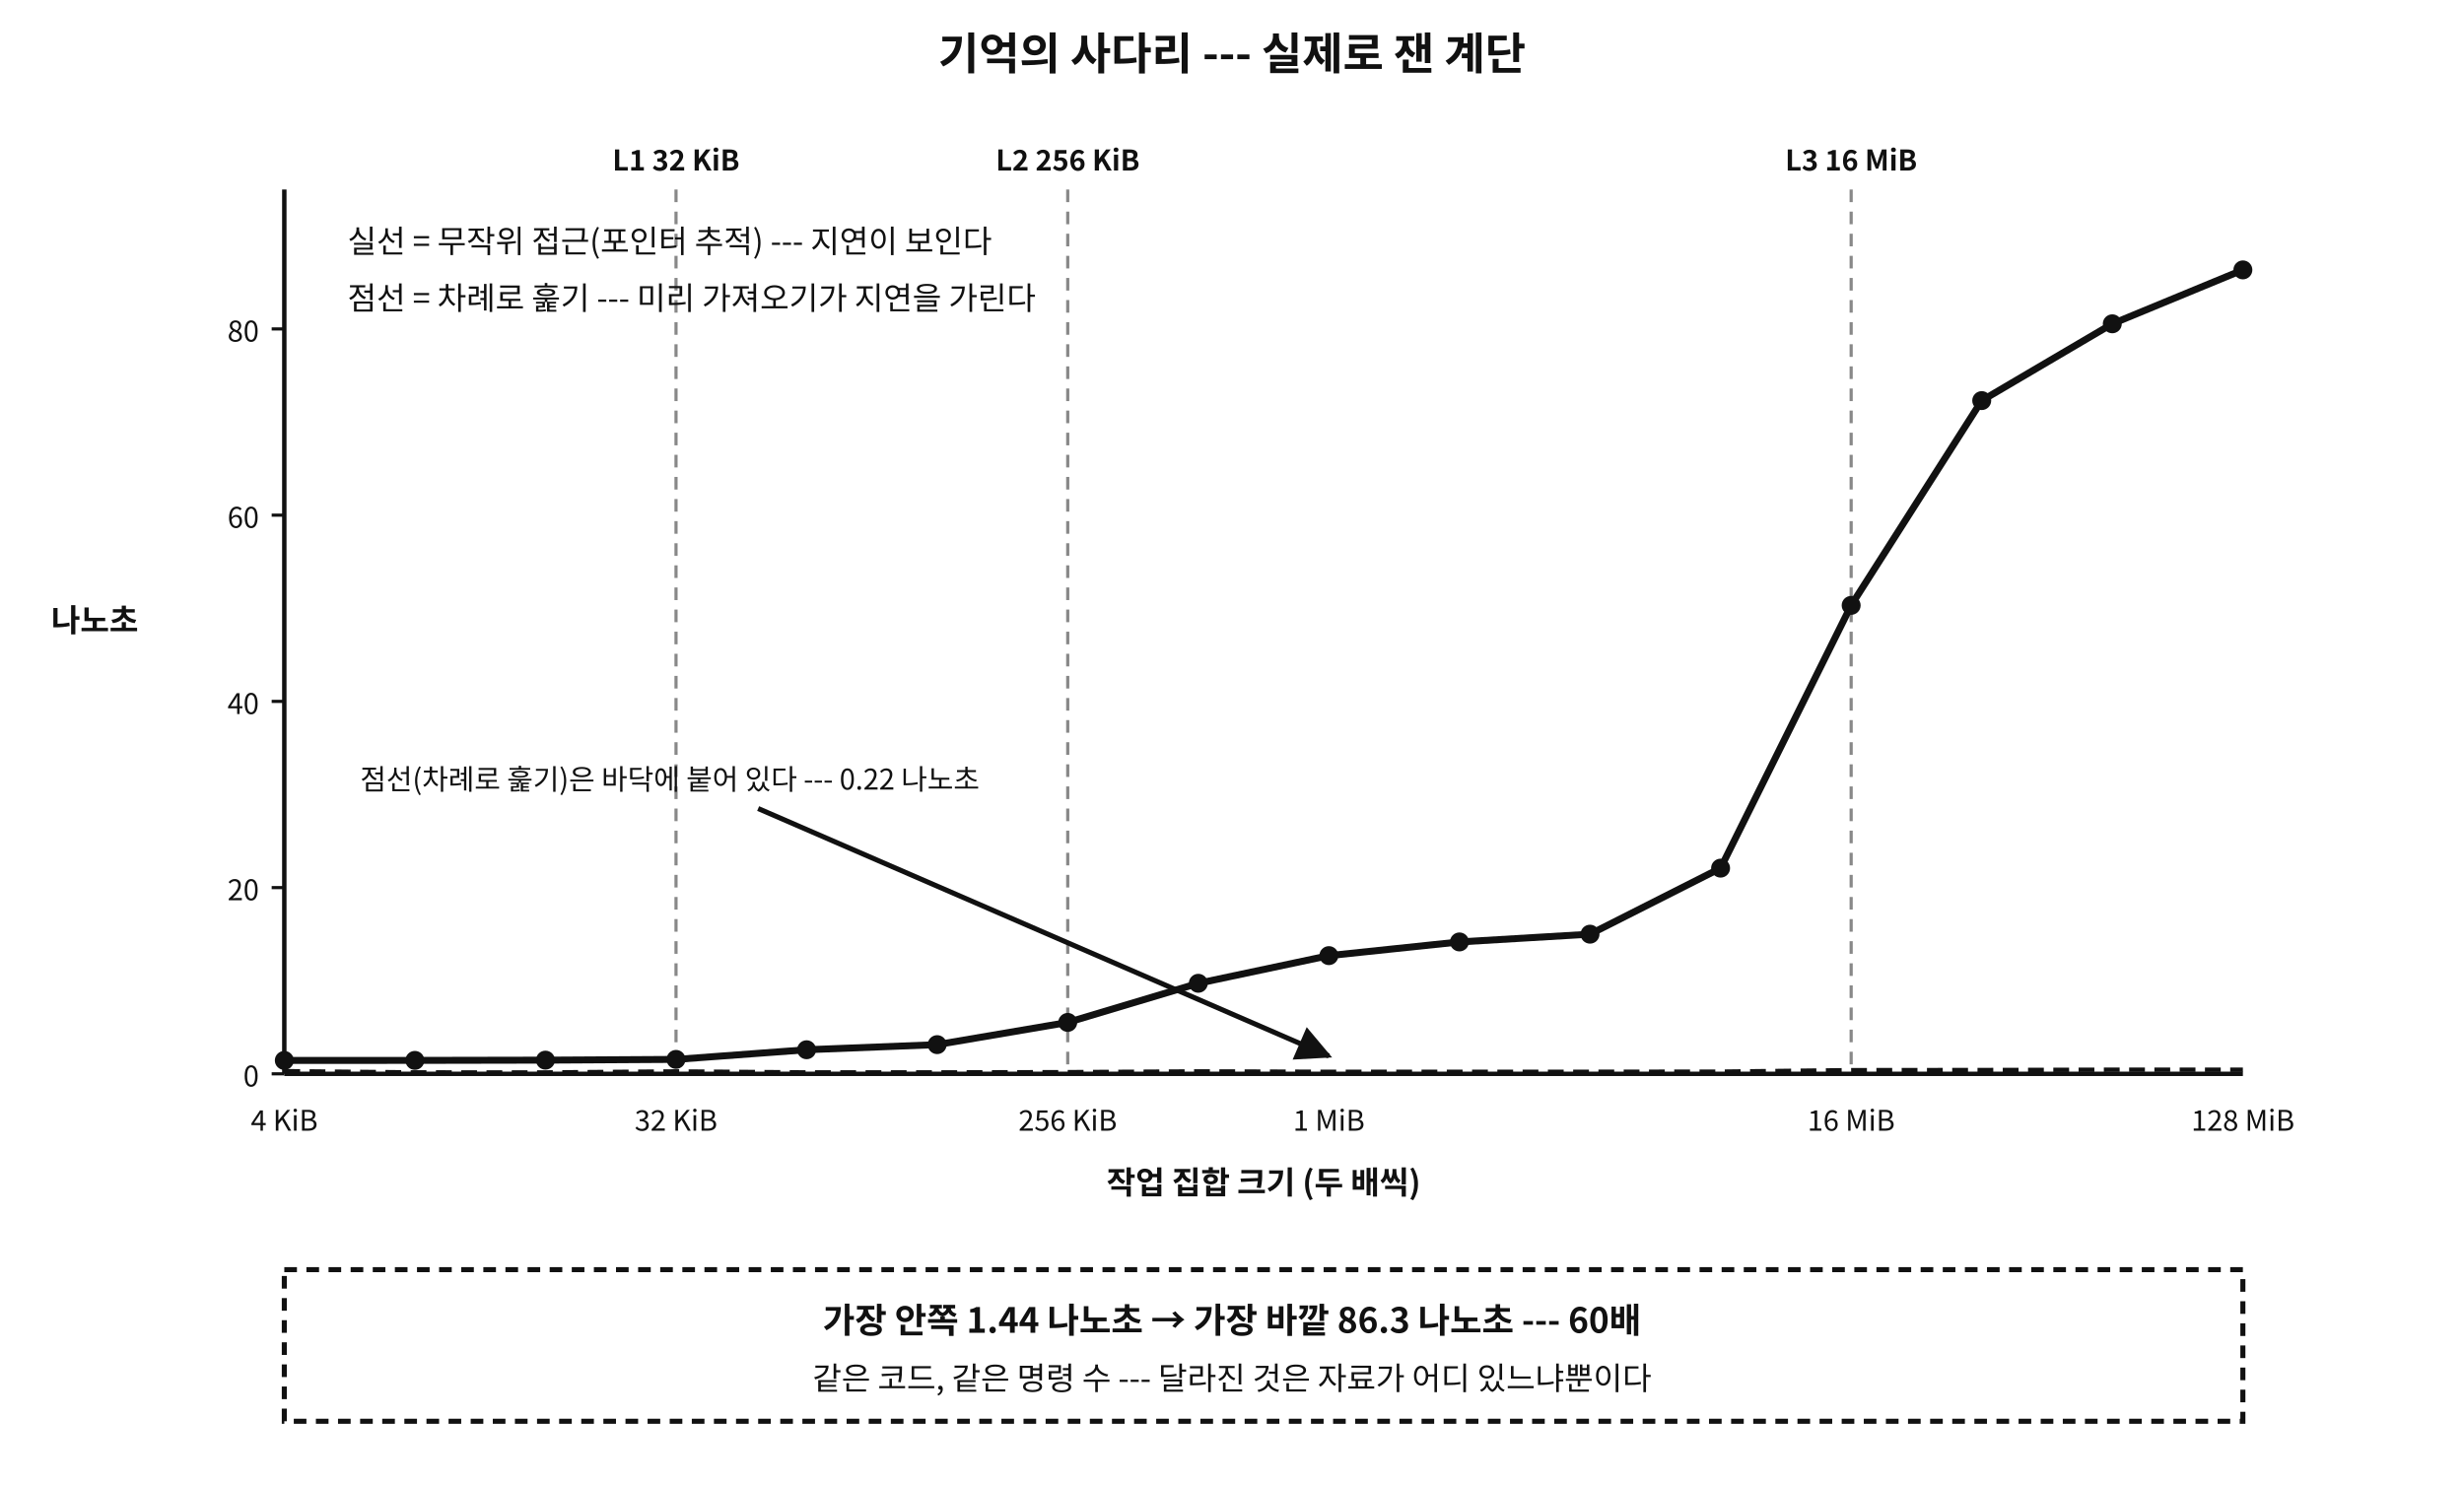
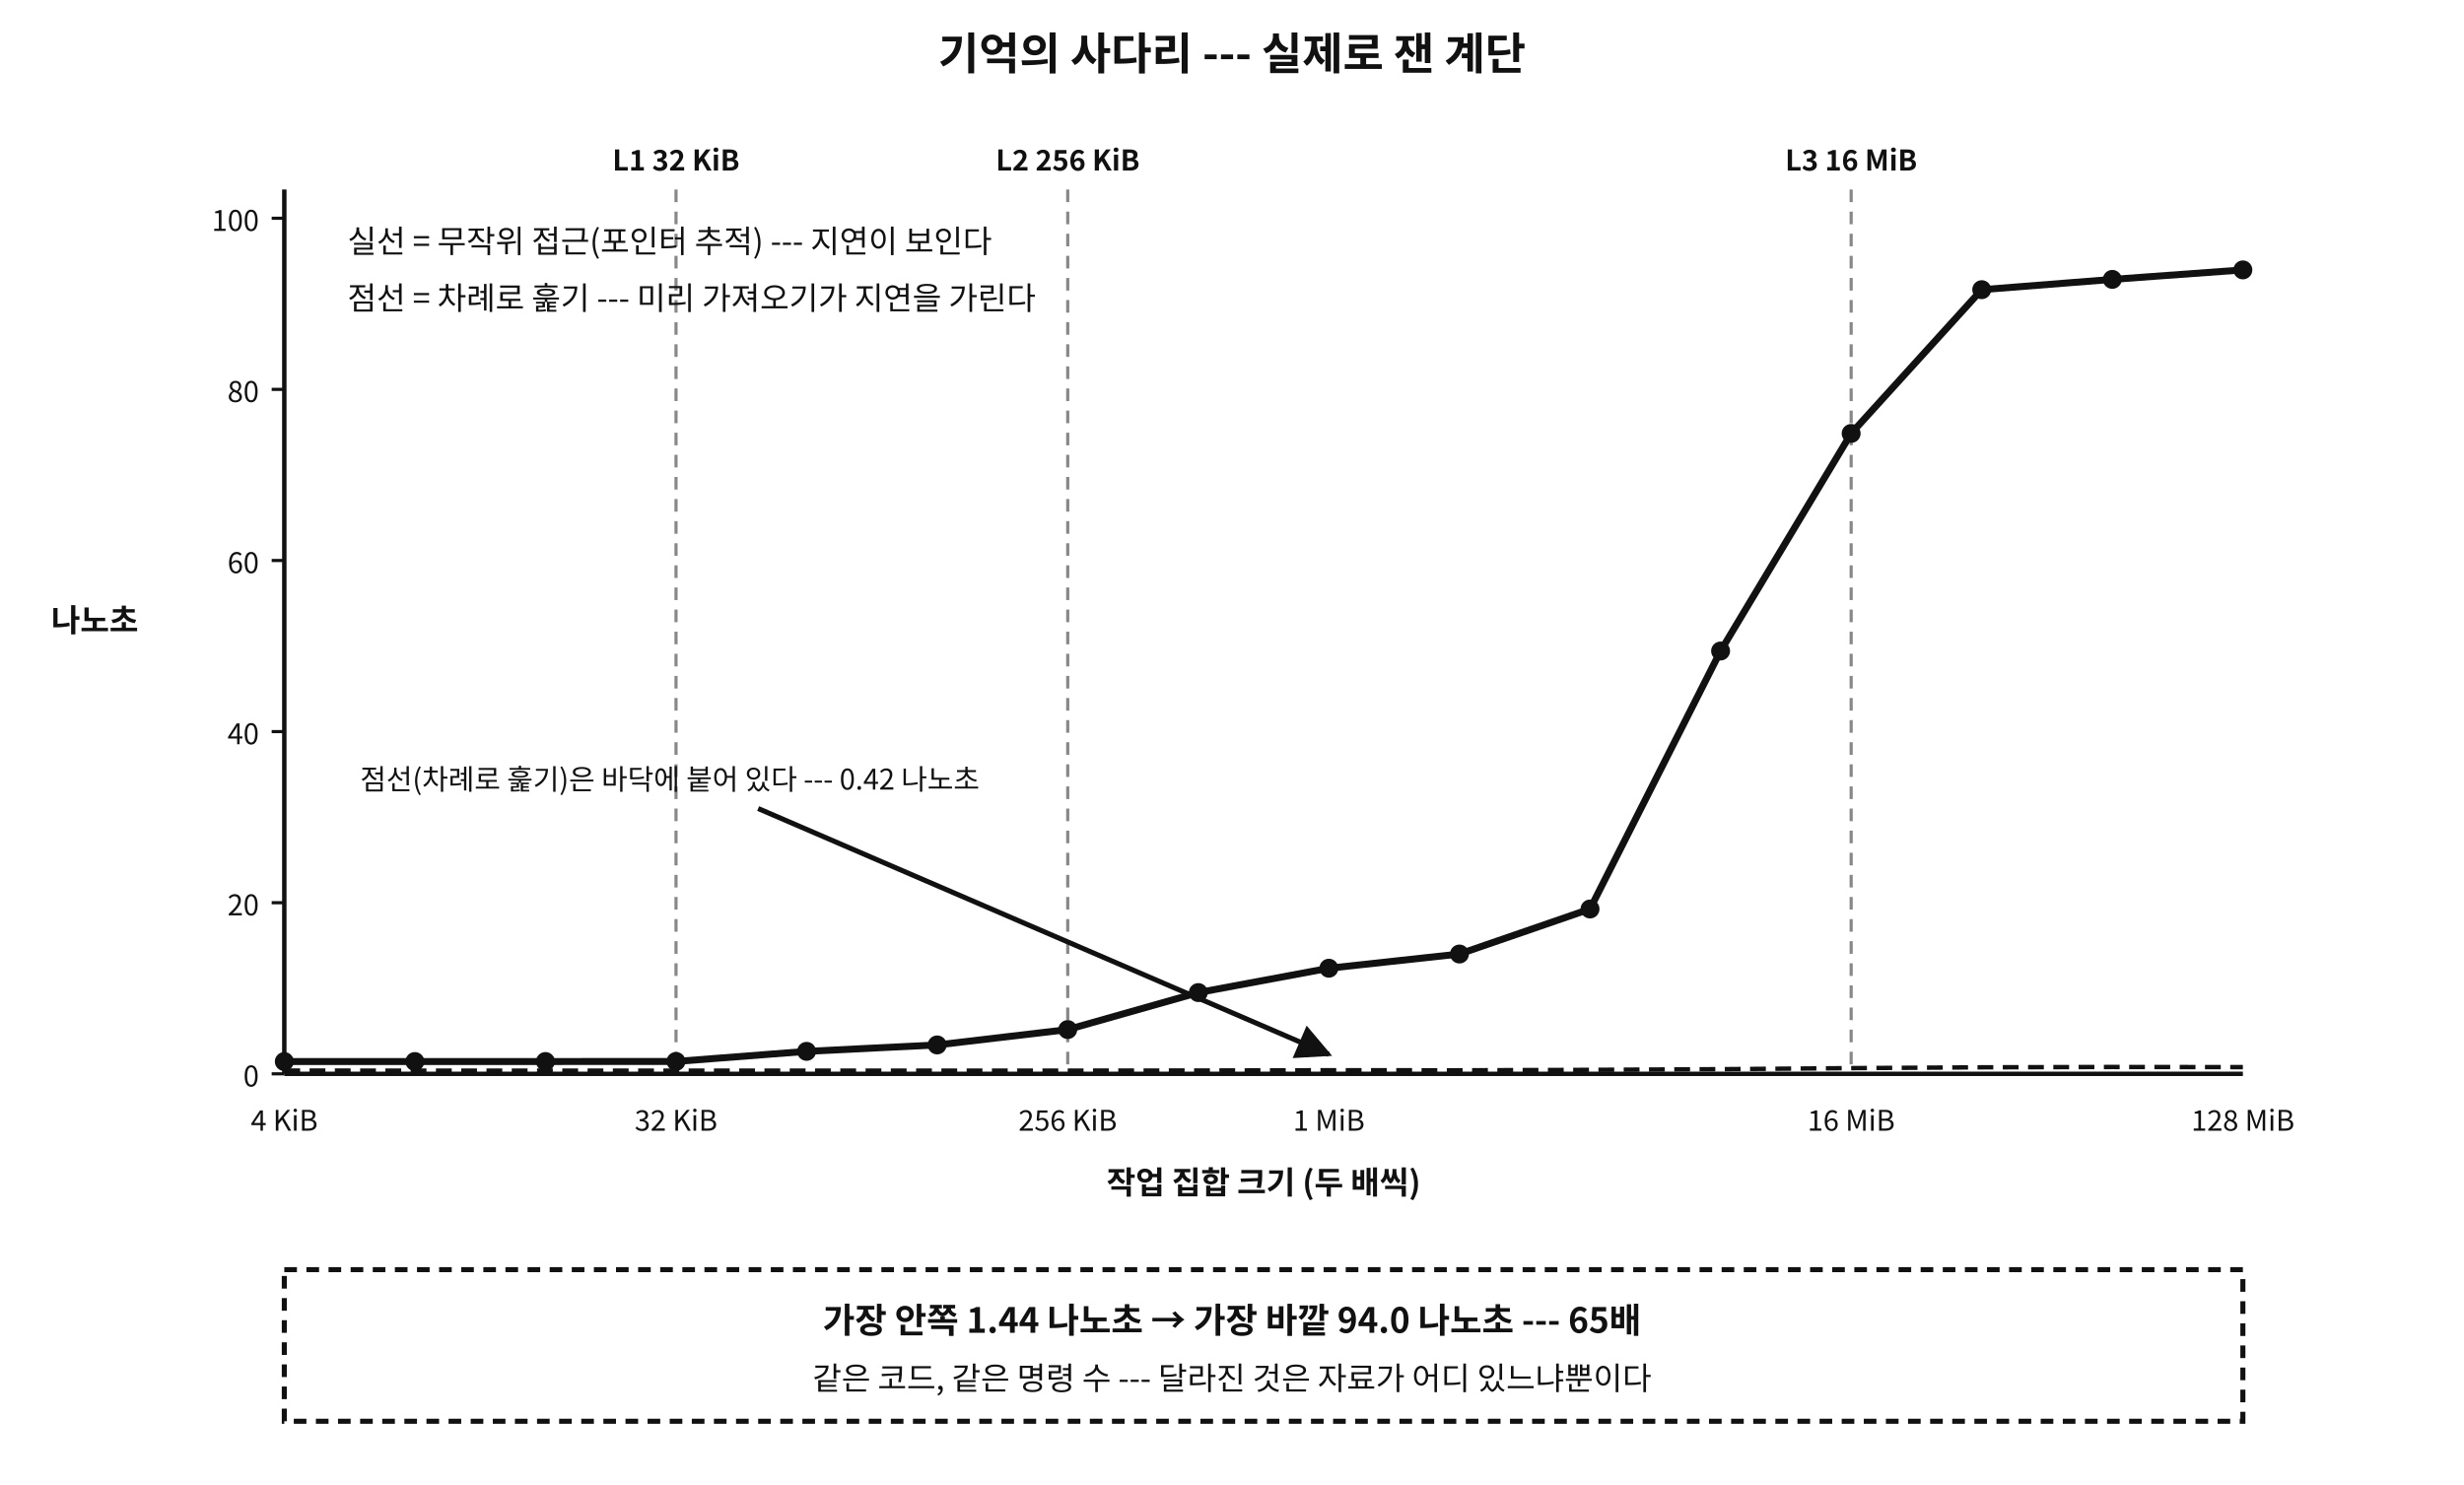
<svg xmlns="http://www.w3.org/2000/svg" viewBox="0 0 780 470" width="780" height="470" font-family="Noto Sans CJK KR, Noto Sans, sans-serif">
  <rect width="780" height="470" fill="none" />
  <defs>
    <marker id="a" viewBox="0 0 10 10" refX="9" refY="5" markerWidth="7" markerHeight="7" orient="auto-start-reverse">
      <path d="M0,0 L10,5 L0,10 z" fill="#111" />
    </marker>
    <pattern id="hatch" width="6" height="6" patternUnits="userSpaceOnUse" patternTransform="rotate(45)">
      <line x1="0" y1="0" x2="0" y2="6" stroke="#111" stroke-width="1" opacity="0.35" />
    </pattern>
  </defs>
  <text x="390.0" y="22" font-size="14" font-weight="bold" text-anchor="middle" fill="#111">기억의 사다리 --- 실제로 잰 계단</text>
  <line x1="90" y1="340" x2="710" y2="340" stroke="#111" stroke-width="1.4" />
  <line x1="90" y1="60" x2="90" y2="340" stroke="#111" stroke-width="1.4" />
  <line x1="86" y1="340.0" x2="90" y2="340.0" stroke="#111" stroke-width="1" />
  <text x="82" y="344.0" font-size="9" font-weight="normal" text-anchor="end" fill="#111">0</text>
-   <line x1="86" y1="281.037" x2="90" y2="281.037" stroke="#111" stroke-width="1" />
-   <text x="82" y="285.037" font-size="9" font-weight="normal" text-anchor="end" fill="#111">20</text>
-   <line x1="86" y1="222.074" x2="90" y2="222.074" stroke="#111" stroke-width="1" />
-   <text x="82" y="226.074" font-size="9" font-weight="normal" text-anchor="end" fill="#111">40</text>
-   <line x1="86" y1="163.112" x2="90" y2="163.112" stroke="#111" stroke-width="1" />
-   <text x="82" y="167.112" font-size="9" font-weight="normal" text-anchor="end" fill="#111">60</text>
-   <line x1="86" y1="104.149" x2="90" y2="104.149" stroke="#111" stroke-width="1" />
-   <text x="82" y="108.149" font-size="9" font-weight="normal" text-anchor="end" fill="#111">80</text>
+   <line x1="86" y1="285.821" x2="90" y2="285.821" stroke="#111" stroke-width="1" />
+   <text x="82" y="289.821" font-size="9" font-weight="normal" text-anchor="end" fill="#111">20</text>
+   <line x1="86" y1="231.642" x2="90" y2="231.642" stroke="#111" stroke-width="1" />
+   <text x="82" y="235.642" font-size="9" font-weight="normal" text-anchor="end" fill="#111">40</text>
+   <line x1="86" y1="177.464" x2="90" y2="177.464" stroke="#111" stroke-width="1" />
+   <text x="82" y="181.464" font-size="9" font-weight="normal" text-anchor="end" fill="#111">60</text>
+   <line x1="86" y1="123.285" x2="90" y2="123.285" stroke="#111" stroke-width="1" />
+   <text x="82" y="127.285" font-size="9" font-weight="normal" text-anchor="end" fill="#111">80</text>
+   <line x1="86" y1="69.106" x2="90" y2="69.106" stroke="#111" stroke-width="1" />
+   <text x="82" y="73.106" font-size="9" font-weight="normal" text-anchor="end" fill="#111">100</text>
  <text x="30" y="200.0" font-size="10" font-weight="bold" text-anchor="middle" fill="#111">나노초</text>
  <text x="400.0" y="378" font-size="10" font-weight="bold" text-anchor="middle" fill="#111">작업 집합 크기 (두 배씩)</text>
  <line x1="214.0" y1="60" x2="214.0" y2="340" stroke="#888" stroke-width="1" stroke-dasharray="4 3" />
  <text x="214.0" y="54" font-size="9" font-weight="bold" text-anchor="middle" fill="#111">L1 32 KiB</text>
  <line x1="338.0" y1="60" x2="338.0" y2="340" stroke="#888" stroke-width="1" stroke-dasharray="4 3" />
  <text x="338.0" y="54" font-size="9" font-weight="bold" text-anchor="middle" fill="#111">L2 256 KiB</text>
  <line x1="586.0" y1="60" x2="586.0" y2="340" stroke="#888" stroke-width="1" stroke-dasharray="4 3" />
  <text x="586.0" y="54" font-size="9" font-weight="bold" text-anchor="middle" fill="#111">L3 16 MiB</text>
-   <polyline points="90.0,335.755 131.333,335.743 172.667,335.666 214.0,335.43 255.333,332.373 296.667,330.755 338.0,323.72 379.333,311.332 420.667,302.573 462.0,298.237 503.333,295.781 544.667,274.873 586.0,191.673 627.333,126.838 668.667,102.524 710.0,85.455" fill="none" stroke="#111" stroke-width="2.2" />
-   <circle cx="90.0" cy="335.755" r="3" fill="#111" />
-   <circle cx="131.333" cy="335.743" r="3" fill="#111" />
-   <circle cx="172.667" cy="335.666" r="3" fill="#111" />
-   <circle cx="214.0" cy="335.43" r="3" fill="#111" />
-   <circle cx="255.333" cy="332.373" r="3" fill="#111" />
-   <circle cx="296.667" cy="330.755" r="3" fill="#111" />
-   <circle cx="338.0" cy="323.72" r="3" fill="#111" />
-   <circle cx="379.333" cy="311.332" r="3" fill="#111" />
-   <circle cx="420.667" cy="302.573" r="3" fill="#111" />
-   <circle cx="462.0" cy="298.237" r="3" fill="#111" />
-   <circle cx="503.333" cy="295.781" r="3" fill="#111" />
-   <circle cx="544.667" cy="274.873" r="3" fill="#111" />
-   <circle cx="586.0" cy="191.673" r="3" fill="#111" />
-   <circle cx="627.333" cy="126.838" r="3" fill="#111" />
-   <circle cx="668.667" cy="102.524" r="3" fill="#111" />
+   <polyline points="90.0,336.107 131.333,336.107 172.667,336.102 214.0,336.077 255.333,332.884 296.667,330.846 338.0,325.984 379.333,314.27 420.667,306.561 462.0,302.064 503.333,287.807 544.667,206.122 586.0,137.239 627.333,91.718 668.667,88.461 710.0,85.455" fill="none" stroke="#111" stroke-width="2.2" />
+   <circle cx="90.0" cy="336.107" r="3" fill="#111" />
+   <circle cx="131.333" cy="336.107" r="3" fill="#111" />
+   <circle cx="172.667" cy="336.102" r="3" fill="#111" />
+   <circle cx="214.0" cy="336.077" r="3" fill="#111" />
+   <circle cx="255.333" cy="332.884" r="3" fill="#111" />
+   <circle cx="296.667" cy="330.846" r="3" fill="#111" />
+   <circle cx="338.0" cy="325.984" r="3" fill="#111" />
+   <circle cx="379.333" cy="314.27" r="3" fill="#111" />
+   <circle cx="420.667" cy="306.561" r="3" fill="#111" />
+   <circle cx="462.0" cy="302.064" r="3" fill="#111" />
+   <circle cx="503.333" cy="287.807" r="3" fill="#111" />
+   <circle cx="544.667" cy="206.122" r="3" fill="#111" />
+   <circle cx="586.0" cy="137.239" r="3" fill="#111" />
+   <circle cx="627.333" cy="91.718" r="3" fill="#111" />
+   <circle cx="668.667" cy="88.461" r="3" fill="#111" />
  <circle cx="710.0" cy="85.455" r="3" fill="#111" />
-   <polyline points="90.0,339.157 131.333,339.561 172.667,339.57 214.0,339.239 255.333,339.561 296.667,339.561 338.0,339.475 379.333,339.236 420.667,339.363 462.0,339.363 503.333,339.357 544.667,339.313 586.0,338.841 627.333,338.8 668.667,338.7 710.0,338.706" fill="none" stroke="#111" stroke-width="1.4" stroke-dasharray="5 3" />
-   <text x="114" y="250.0" font-size="9" font-weight="normal" text-anchor="start" fill="#111">점선(차례로 훑기)은 바닥에 붙어 있다 --- 0.22 나노초</text>
-   <line x1="240" y1="256.0" x2="420.667" y2="334.363" stroke="#111" stroke-width="1.6" marker-end="url(#a)" />
+   <polyline points="90.0,338.962 131.333,338.998 172.667,338.995 214.0,339 255.333,338.998 296.667,338.998 338.0,338.984 379.333,338.952 420.667,338.862 462.0,338.884 503.333,338.74 544.667,338.526 586.0,338.193 627.333,337.936 668.667,337.83 710.0,337.876" fill="none" stroke="#111" stroke-width="1.4" stroke-dasharray="5 3" />
+   <text x="114" y="250.0" font-size="9" font-weight="normal" text-anchor="start" fill="#111">점선(차례로 훑기)은 바닥에 붙어 있다 --- 0.42 나노초</text>
+   <line x1="240" y1="256.0" x2="420.667" y2="333.862" stroke="#111" stroke-width="1.6" marker-end="url(#a)" />
  <text x="90.0" y="358" font-size="9" font-weight="normal" text-anchor="middle" fill="#111">4 KiB</text>
  <text x="214.0" y="358" font-size="9" font-weight="normal" text-anchor="middle" fill="#111">32 KiB</text>
  <text x="338.0" y="358" font-size="9" font-weight="normal" text-anchor="middle" fill="#111">256 KiB</text>
  <text x="420.667" y="358" font-size="9" font-weight="normal" text-anchor="middle" fill="#111">1 MiB</text>
  <text x="586.0" y="358" font-size="9" font-weight="normal" text-anchor="middle" fill="#111">16 MiB</text>
  <text x="710.0" y="358" font-size="9" font-weight="normal" text-anchor="middle" fill="#111">128 MiB</text>
  <text x="110" y="80" font-size="10" font-weight="normal" text-anchor="start" fill="#111">실선 = 무작위 접근(포인터 추적) --- 지연이 보인다</text>
  <text x="110" y="98" font-size="10" font-weight="normal" text-anchor="start" fill="#111">점선 = 차례로 훑기 --- 미리 가져오기가 지연을 가린다</text>
  <rect x="90" y="402" width="620" height="48" fill="none" stroke="#111" stroke-width="1.6" stroke-dasharray="4 3" />
-   <text x="390.0" y="422" font-size="11" font-weight="bold" text-anchor="middle" fill="#111">가장 안쪽 1.44 나노초 → 가장 바깥 86.3 나노초 --- 60배</text>
+   <text x="390.0" y="422" font-size="11" font-weight="bold" text-anchor="middle" fill="#111">가장 안쪽 1.44 나노초 → 가장 바깥 94.0 나노초 --- 65배</text>
  <text x="390.0" y="440" font-size="10" font-weight="normal" text-anchor="middle" fill="#111">같은 코드, 같은 명령 수 --- 달라진 것은 자료가 어디 있느냐뿐이다</text>
</svg>
